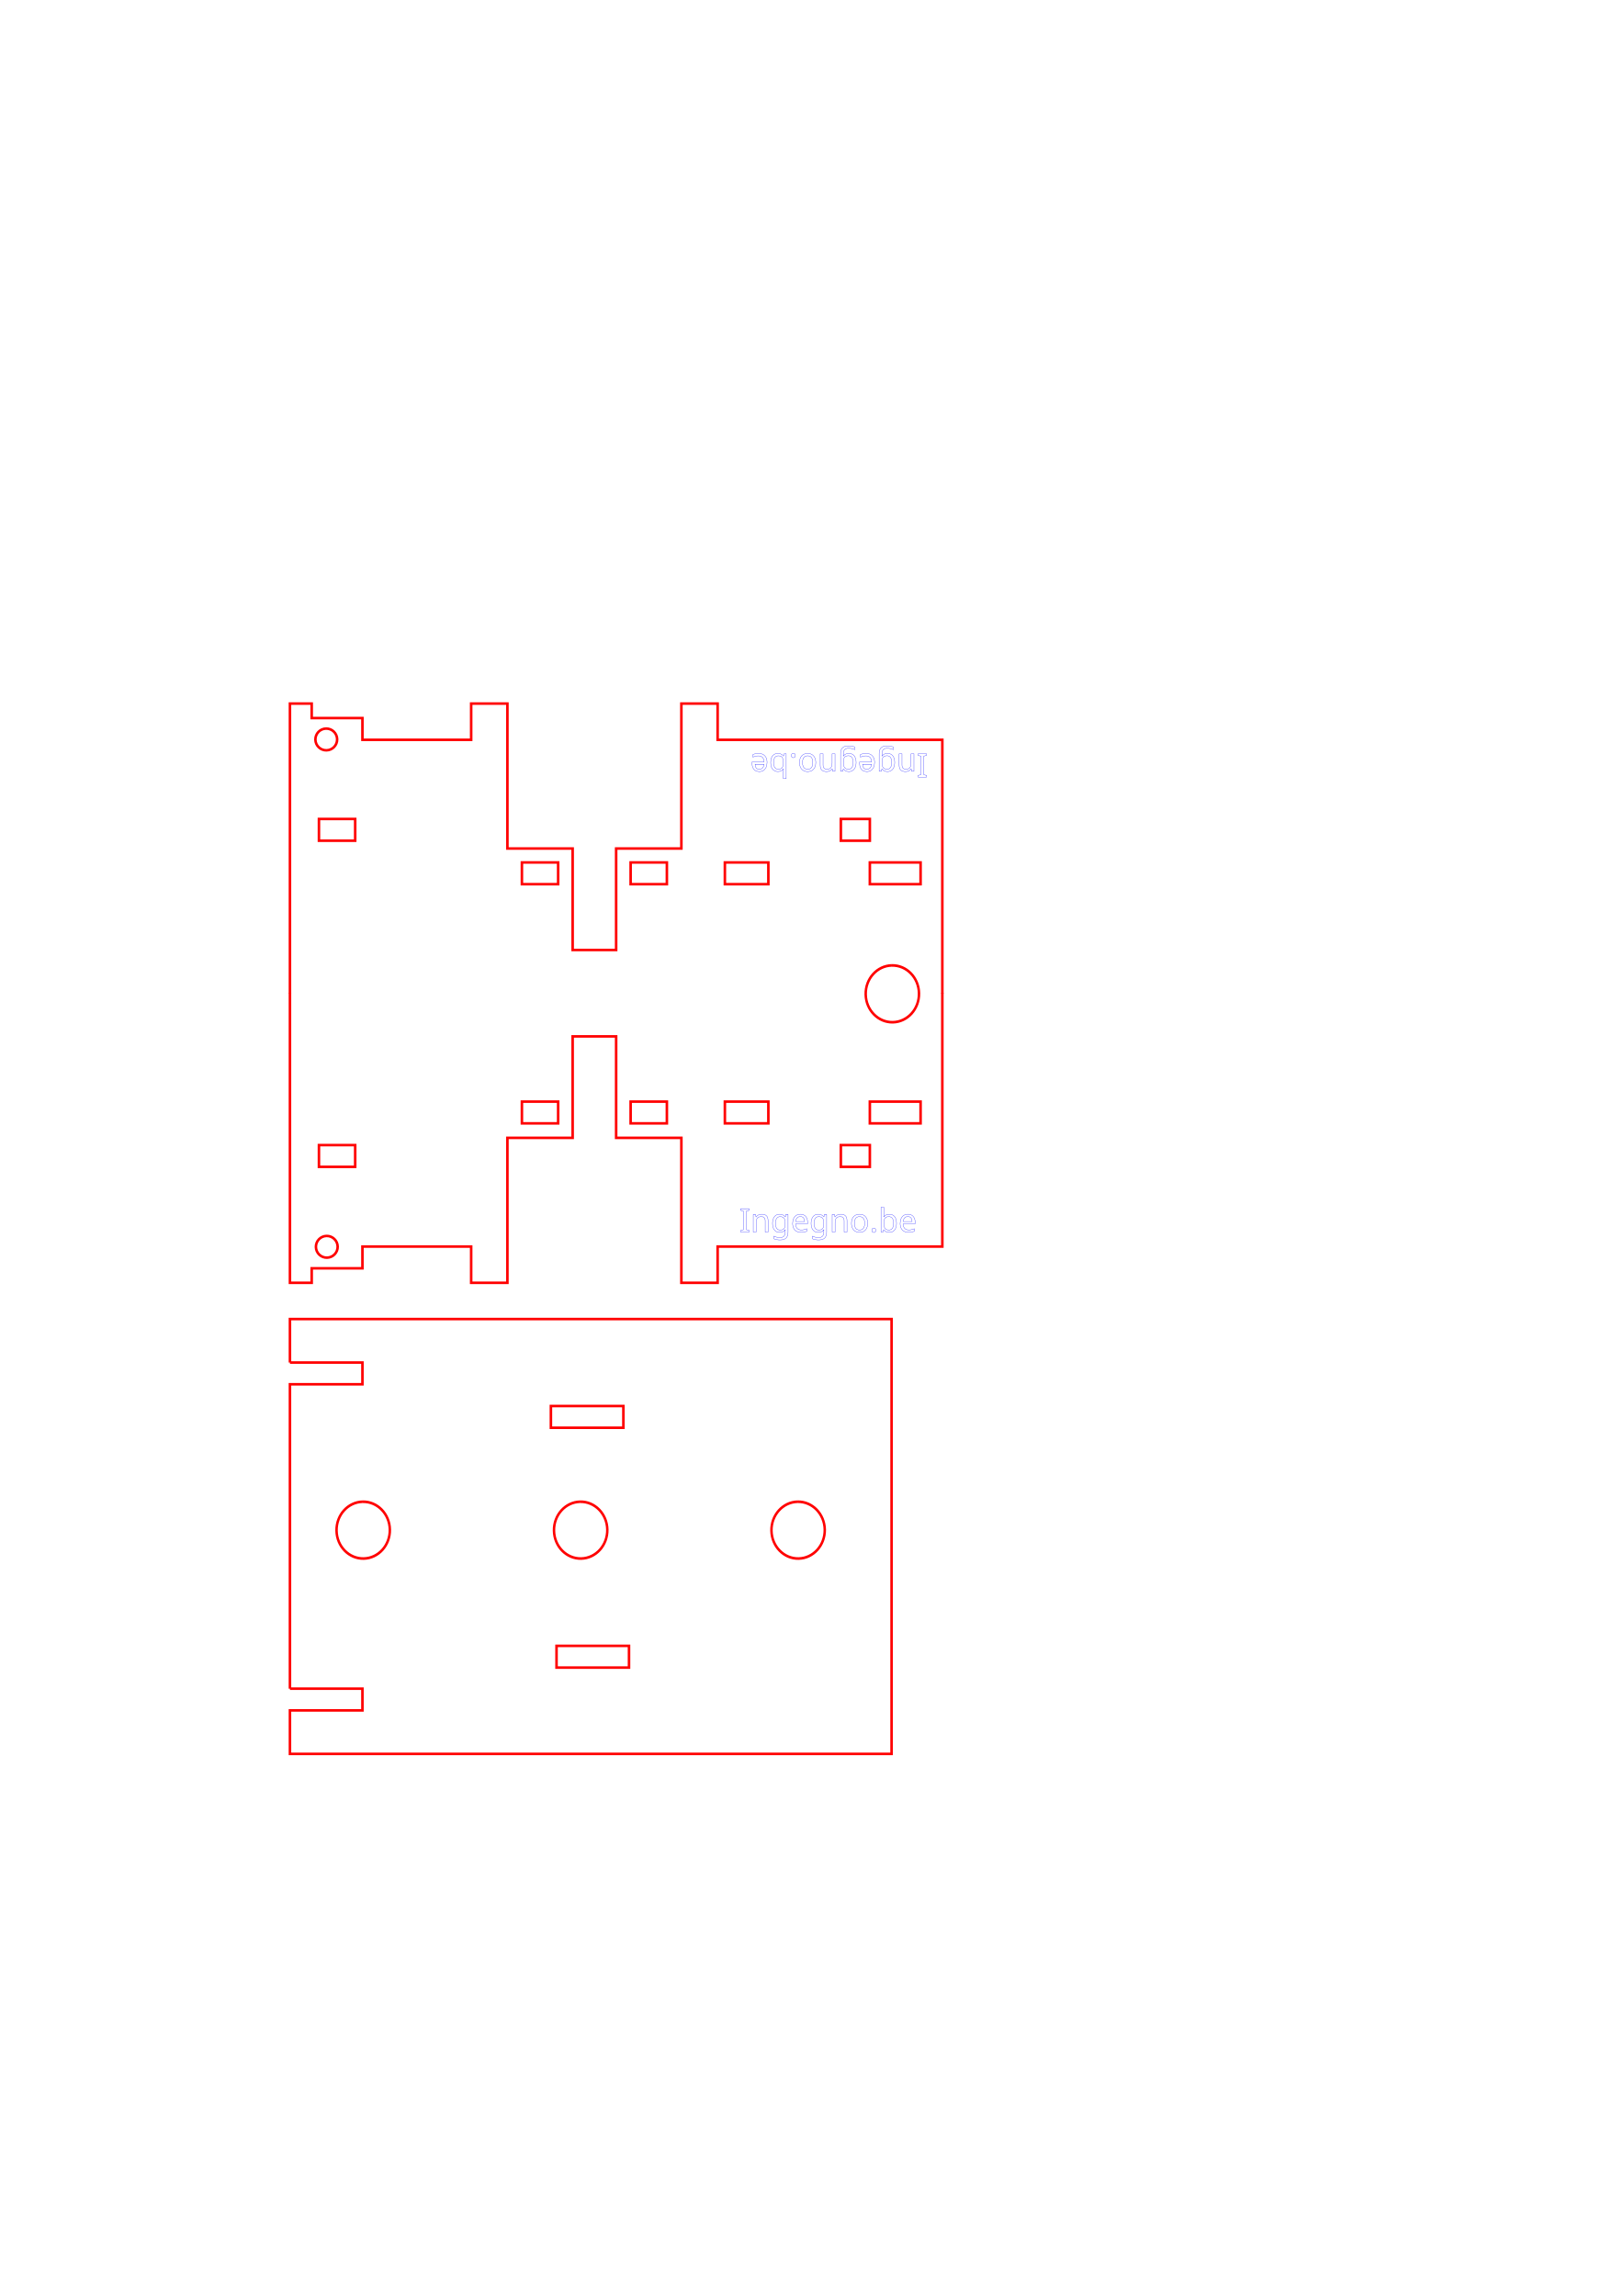
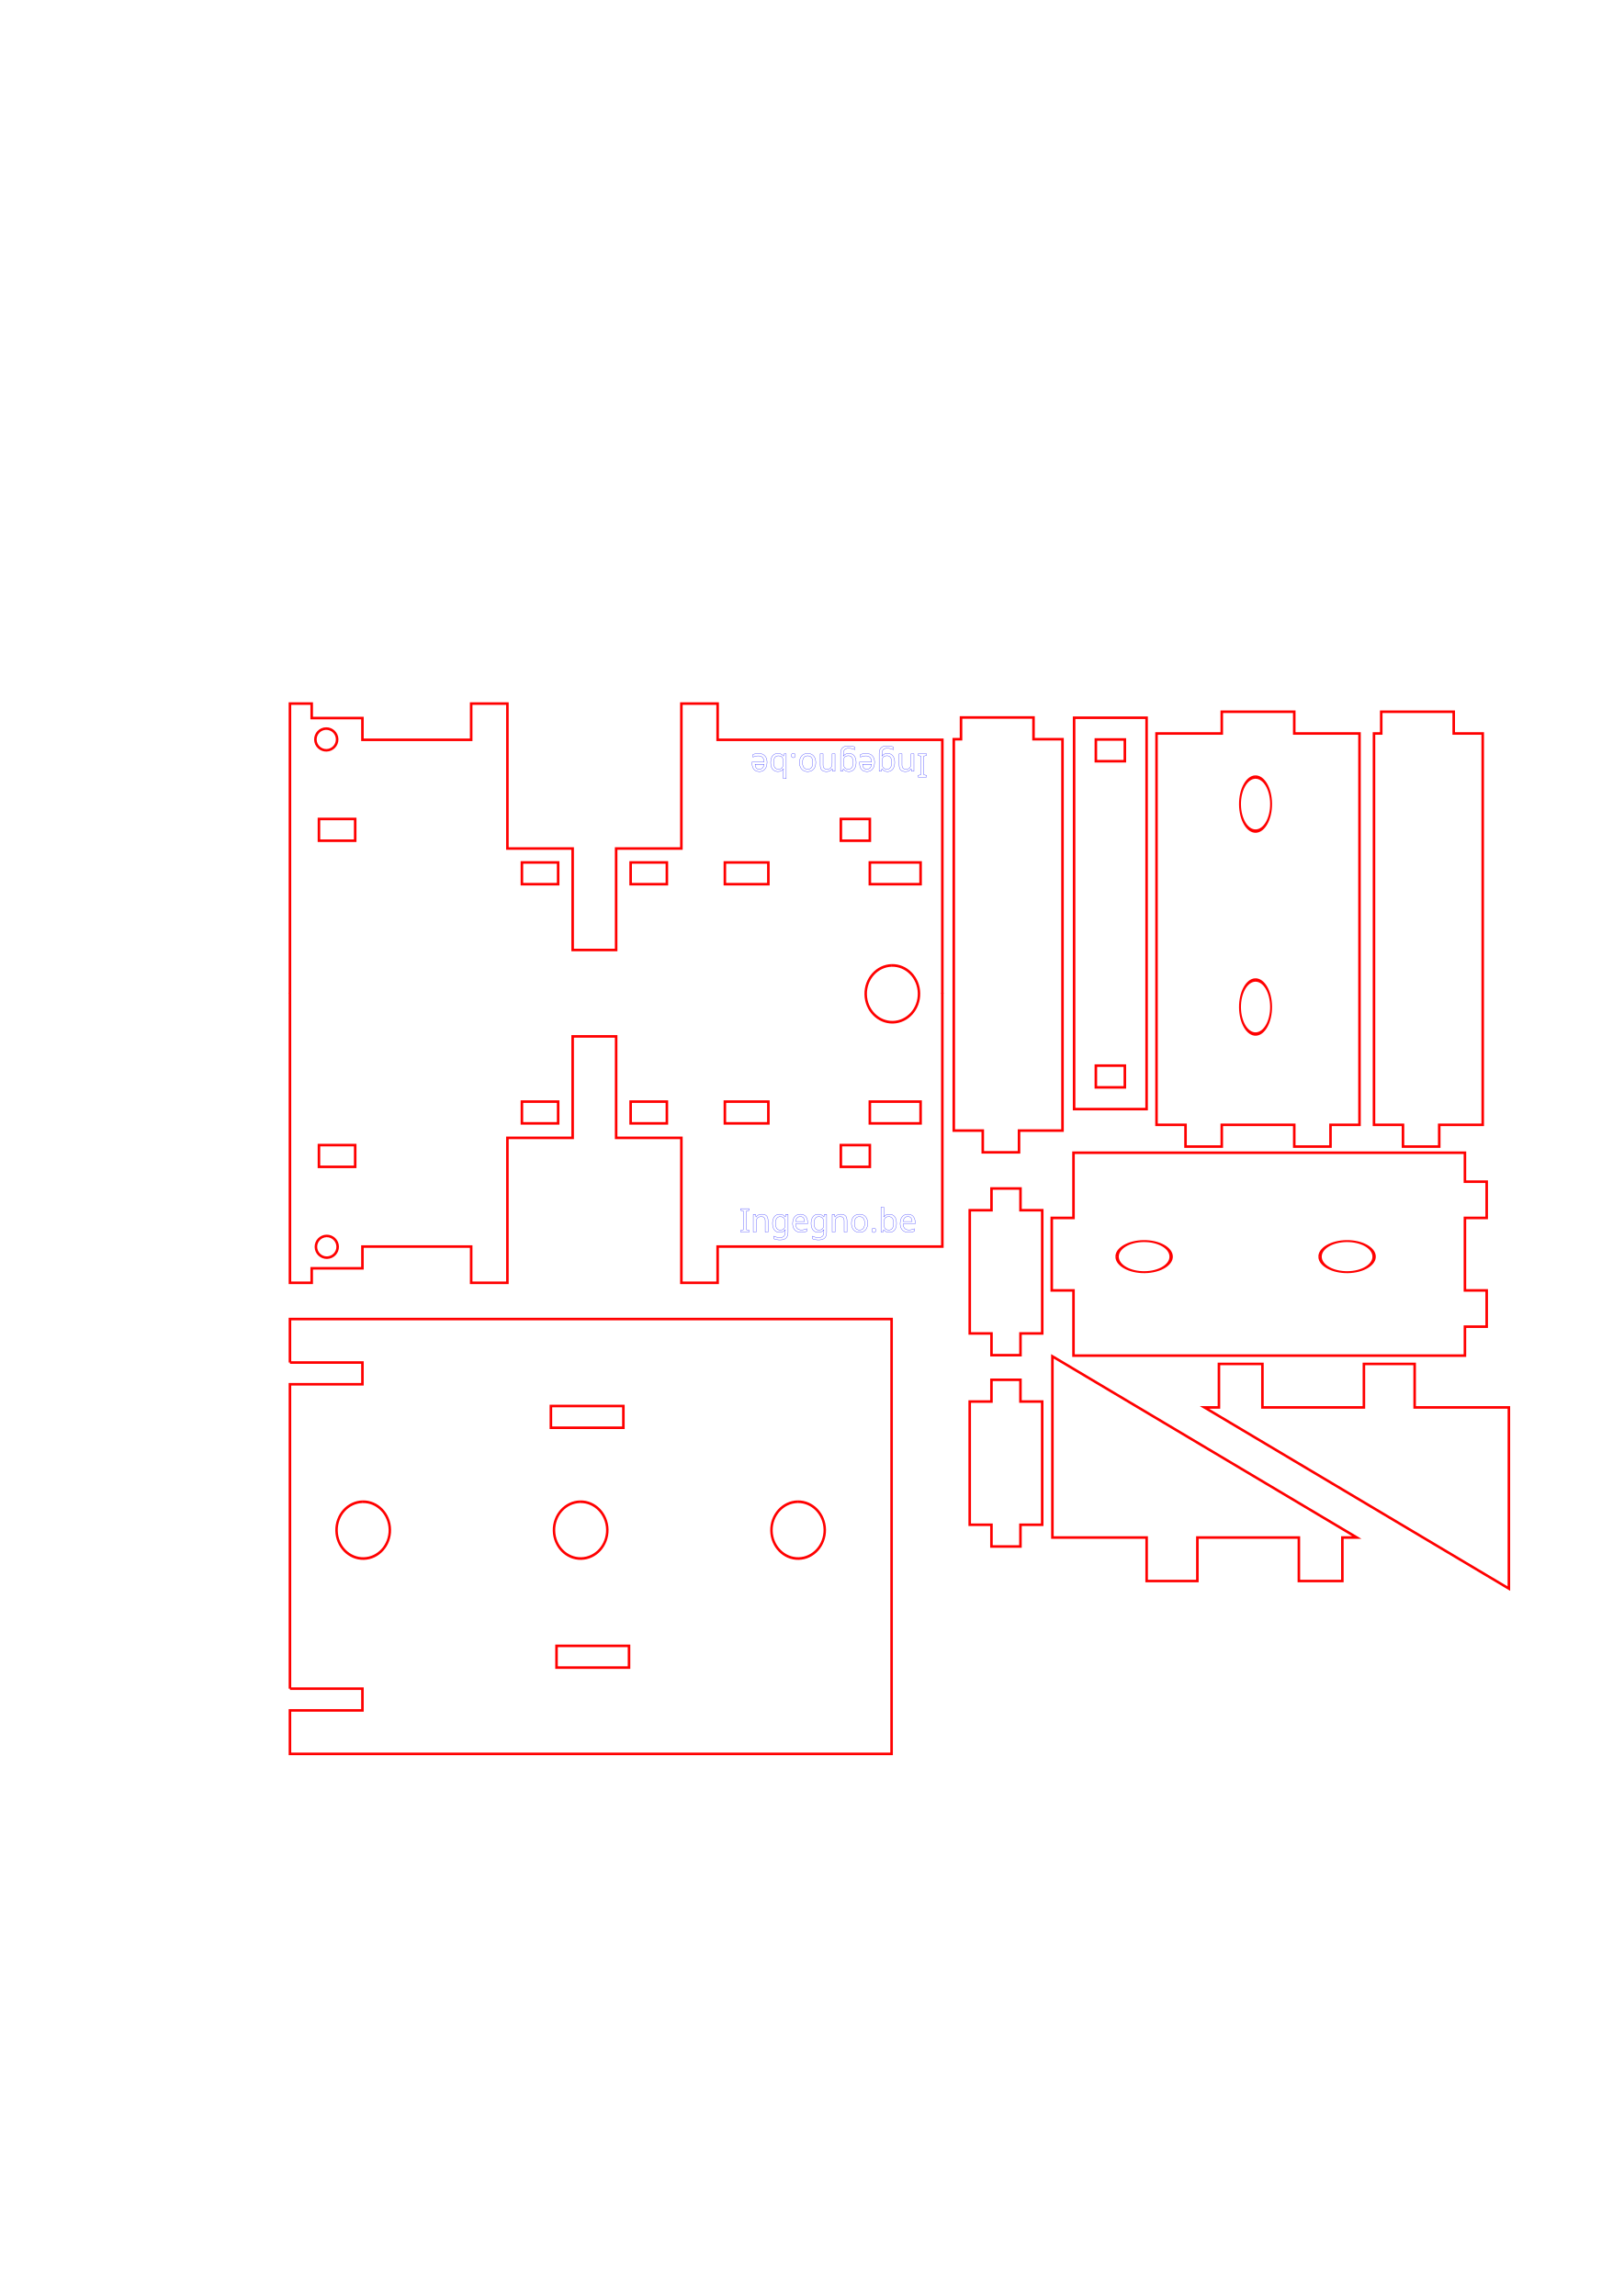
<svg xmlns="http://www.w3.org/2000/svg" width="210mm" height="297mm" id="svg2" version="1.1">
  <defs id="defs4" />
  <g id="layer1">
    <g id="g3788" transform="translate(-230.9189,-27.60987)" style="stroke:#ff0000;stroke-opacity:1;fill:none;stroke-width:1.25;stroke-miterlimit:4;stroke-dasharray:none">
      <path id="path3786" d="m 372.651,513.043 0,141.732 10.63,0 0,-7.087 24.803,0 0,-10.63 53.15,0 0,17.717 17.717,0 0,-70.866 31.89,0 0,-49.606 21.26,0 0,49.606 31.89,0 0,70.866 17.717,0 0,-17.717 109.843,0 0,-124.016" style="fill:none;stroke:#ff0000;stroke-width:1.25;stroke-linecap:butt;stroke-linejoin:miter;stroke-opacity:1;stroke-miterlimit:4;stroke-dasharray:none" />
    </g>
    <path id="path3786-7" d="m 141.733,485.709 0,-141.732 10.63,0 0,7.087 24.803,0 0,10.63 53.15,0 0,-17.717 17.717,0 0,70.866 31.89,0 0,49.606 21.26,0 0,-49.606 31.89,0 0,-70.866 17.717,0 0,17.717 109.843,0 0,124.016" style="fill:none;stroke:#ff0000;stroke-width:1.25;stroke-linecap:butt;stroke-linejoin:miter;stroke-opacity:1;stroke-miterlimit:4;stroke-dasharray:none" />
    <path style="fill:none;stroke:#ff0000;stroke-width:1.25;stroke-linecap:butt;stroke-linejoin:miter;stroke-opacity:1;stroke-miterlimit:4;stroke-dasharray:none" d="m 255.118,549.213 17.717,0 0,-10.63 -17.717,0 0,7.087 z" id="path3799" />
    <path style="fill:none;stroke:#ff0000;stroke-width:1.25;stroke-linecap:butt;stroke-linejoin:miter;stroke-opacity:1;stroke-miterlimit:4;stroke-dasharray:none" d="m 308.268,549.213 17.717,0 0,-10.63 -17.717,0 0,7.087 z" id="path3799-0" />
    <path style="fill:none;stroke:#ff0000;stroke-width:1.25;stroke-linecap:butt;stroke-linejoin:miter;stroke-opacity:1;stroke-miterlimit:4;stroke-dasharray:none" d="m 308.268,432.283 17.717,0 0,-10.63 -17.717,0 0,7.087 z" id="path3799-2" />
    <path style="fill:none;stroke:#ff0000;stroke-width:1.25;stroke-linecap:butt;stroke-linejoin:miter;stroke-opacity:1;stroke-miterlimit:4;stroke-dasharray:none" d="m 255.118,432.283 17.717,0 0,-10.63 -17.717,0 0,7.087 z" id="path3799-3" />
    <path style="fill:none;stroke:#ff0000;stroke-width:1.25;stroke-linecap:butt;stroke-linejoin:miter;stroke-opacity:1;stroke-miterlimit:4;stroke-dasharray:none" d="m 155.906,411.024 0,-10.63 17.717,0 0,10.63 z" id="path3833" />
    <path style="fill:none;stroke:#ff0000;stroke-width:1.25;stroke-linecap:butt;stroke-linejoin:miter;stroke-opacity:1;stroke-miterlimit:4;stroke-dasharray:none" d="m 155.906,559.842 0,10.63 17.717,0 0,-10.63 z" id="path3846" />
    <path style="fill:none;stroke:#ff0000;stroke-width:1.25;stroke-linecap:butt;stroke-linejoin:miter;stroke-opacity:1;stroke-miterlimit:4;stroke-dasharray:none" d="m 354.331,421.654 0,10.63 21.26,0 0,-10.63 z" id="path3848" />
    <path style="fill:none;stroke:#ff0000;stroke-width:1.25;stroke-linecap:butt;stroke-linejoin:miter;stroke-opacity:1;stroke-miterlimit:4;stroke-dasharray:none" d="m 354.331,538.583 0,10.63 21.26,0 0,-10.63 -17.717,0 z" id="path3850" />
    <path style="fill:none;stroke:#ff0000;stroke-width:1.25;stroke-linecap:butt;stroke-linejoin:miter;stroke-opacity:1;stroke-miterlimit:4;stroke-dasharray:none" d="m 425.197,549.213 0,-10.63 24.803,0 0,10.63 z" id="path3852" />
    <path style="fill:none;stroke:#ff0000;stroke-width:1.25;stroke-linecap:butt;stroke-linejoin:miter;stroke-miterlimit:4;stroke-opacity:1;stroke-dasharray:none" d="m 425.197,432.283 0,-10.63 24.803,0 0,10.63 z" id="path3854" />
    <path style="fill:none;stroke:#ff0000;stroke-width:1.25;stroke-miterlimit:4;stroke-opacity:1;stroke-dasharray:none;stroke-dashoffset:0" id="path3856" d="m 200.093,421.655 a 5.315,5.315 0 1 1 -0.01,2e-4" transform="translate(-40.70599,-65.45459)" />
    <path style="fill:none;stroke:#ff0000;stroke-width:1.25;stroke-miterlimit:4;stroke-opacity:1;stroke-dasharray:none;stroke-dashoffset:0" id="path3856-1" d="m 200.093,421.655 a 5.315,5.315 0 1 1 -0.01,2e-4" transform="translate(-40.45158,182.5937)" />
    <path style="fill:none;stroke:#ff0000;stroke-width:0.494;stroke-miterlimit:4;stroke-opacity:1;stroke-dasharray:none;stroke-dashoffset:0" id="path3856-9-5" d="m 200.093,421.655 a 5.315,5.315 0 1 1 -0.01,2e-4" transform="matrix(2.451973,0,0,2.613984,-54.6728,-630.208)" />
    <text xml:space="preserve" style="font-size:16px;font-style:normal;font-variant:normal;font-weight:normal;font-stretch:normal;text-align:start;line-height:125%;letter-spacing:0px;word-spacing:0px;writing-mode:lr-tb;text-anchor:start;fill:none;fill-opacity:1;stroke:#0000ff;font-family:Sans;-inkscape-font-specification:Sans;stroke-width:0.125;stroke-miterlimit:4;stroke-dasharray:none;stroke-opacity:1" x="-453.543" y="-368.504" id="text3795-7" transform="scale(-1,-1)">
      <tspan id="tspan3797-4" x="-453.543" y="-368.504">Ingegno.be</tspan>
    </text>
    <text xml:space="preserve" style="font-size:16px;font-style:normal;font-variant:normal;font-weight:normal;font-stretch:normal;text-align:start;line-height:125%;letter-spacing:0px;word-spacing:0px;writing-mode:lr-tb;text-anchor:start;fill:none;fill-opacity:1;stroke:#0000ff;font-family:Sans;-inkscape-font-specification:Sans;stroke-opacity:1;stroke-width:0.125;stroke-miterlimit:4;stroke-dasharray:none" x="361.417" y="602.362" id="text3795-7-4">
      <tspan id="tspan3797-4-1" x="361.417" y="602.362">Ingegno.be</tspan>
    </text>
    <g id="g3911" style="stroke:#ff0000;stroke-opacity:1;stroke-width:1.25;stroke-miterlimit:4;stroke-dasharray:none">
      <path id="path3879" d="m 141.732,825.591 0,-74.409 0,-74.409 35.433,0 0,-10.63 -35.433,0 m 0,0 0,-21.26 294.094,0 0,212.598 -294.094,0 0,-21.26 35.433,0 0,-10.63 -35.433,0" style="fill:none;stroke:#ff0000;stroke-width:1.25;stroke-linecap:butt;stroke-linejoin:miter;stroke-opacity:1;stroke-miterlimit:4;stroke-dasharray:none" />
      <path id="path3883" d="m 269.291,687.402 35.433,0 0,10.63 -35.433,0 z" style="fill:none;stroke:#ff0000;stroke-width:1.25;stroke-linecap:butt;stroke-linejoin:miter;stroke-opacity:1;stroke-miterlimit:4;stroke-dasharray:none" />
      <path id="path3885" d="m 272.043,804.662 35.433,0 0,10.63 -35.433,0 z" style="fill:none;stroke:#ff0000;stroke-width:1.25;stroke-linecap:butt;stroke-linejoin:miter;stroke-opacity:1;stroke-miterlimit:4;stroke-dasharray:none" />
    </g>
    <path style="fill:none;stroke:#ff0000;stroke-width:1.25;stroke-linecap:butt;stroke-linejoin:miter;stroke-opacity:1;stroke-miterlimit:4;stroke-dasharray:none" d="m 414.567,400.394 10.63,0 0,10.63 -14.173,0 0,-10.63 z" id="path3918" />
    <path style="fill:none;stroke:#ff0000;stroke-width:1.25;stroke-linecap:butt;stroke-linejoin:miter;stroke-opacity:1;stroke-miterlimit:4;stroke-dasharray:none" d="m 425.197,559.842 0,10.63 -10.63,0 -3.543,0 0,-10.63 z" id="path3920" />
    <path style="fill:none;stroke:#ff0000;stroke-width:0.494;stroke-miterlimit:4;stroke-opacity:1;stroke-dasharray:none;stroke-dashoffset:0" id="path3856-9-5-9" d="m 200.093,421.655 a 5.315,5.315 0 1 1 -0.01,2e-4" transform="matrix(2.451973,0,0,2.613984,-100.7358,-368.0033)" />
    <path style="fill:none;stroke:#ff0000;stroke-width:0.494;stroke-miterlimit:4;stroke-opacity:1;stroke-dasharray:none;stroke-dashoffset:0" id="path3856-9-5-6" d="m 200.093,421.655 a 5.315,5.315 0 1 1 -0.01,2e-4" transform="matrix(2.451973,0,0,2.613984,-207.035,-368.0033)" />
    <path style="fill:none;stroke:#ff0000;stroke-width:0.494;stroke-miterlimit:4;stroke-opacity:1;stroke-dasharray:none;stroke-dashoffset:0" id="path3856-9-5-4" d="m 200.093,421.655 a 5.315,5.315 0 1 1 -0.01,2e-4" transform="matrix(2.451973,0,0,2.613984,-313.3342,-368.0033)" />
+     <g transform="translate(281.8709,14.89541)" id="g3044">
+       <path id="path3973-6" d="m 393.307,343.701 -3.543,0 0,191.339 14.173,0 0,10.63 17.717,0 0,-10.63 21.26,0 0,-191.339 -14.173,0 0,-10.63 -35.433,0 z" style="fill:none;stroke:#ff0000;stroke-width:1.25;stroke-linecap:butt;stroke-linejoin:miter;stroke-miterlimit:4;stroke-opacity:1;stroke-dasharray:none" />
+       <path id="path4018" d="m 313.969,651.928 21.26,0 0,21.26 49.606,0 0,-21.26 24.803,0 0,21.26 46.063,0 0,88.583 -148.819,-88.583 7.087,0 z" style="fill:none;stroke:#ff0000;stroke-width:1.25;stroke-linecap:butt;stroke-linejoin:miter;stroke-miterlimit:4;stroke-opacity:1;stroke-dasharray:none" />
+       <path id="path4018-1" d="m 374.303,758.072 -21.26,0 0,-21.26 -49.606,0 0,21.26 -24.803,0 0,-21.26 -46.063,0 0,-88.583 148.819,88.583 -7.087,0 z" style="fill:none;stroke:#ff0000;stroke-width:1.25;stroke-linecap:butt;stroke-linejoin:miter;stroke-miterlimit:4;stroke-opacity:1;stroke-dasharray:none" />
+       <g style="stroke:#ff0000;stroke-width:1.25;stroke-miterlimit:4;stroke-opacity:1;stroke-dasharray:none" id="g4003">
+         <path style="fill:none;stroke:#ff0000;stroke-width:1.25;stroke-linecap:butt;stroke-linejoin:miter;stroke-miterlimit:4;stroke-opacity:1;stroke-dasharray:none" d="m 350.787,343.701 31.89,0 0,191.339 -14.173,0 0,10.63 -17.717,0 0,-10.63 -35.433,0 0,10.63 -17.717,0 0,-10.63 -14.173,0 0,-191.339 31.89,0 -10e-6,-10.63 35.433,0 z" id="path3973-8" />
+         <path style="fill:none;stroke:#ff0000;stroke-width:0.663;stroke-miterlimit:4;stroke-opacity:1;stroke-dasharray:none;stroke-dashoffset:0" id="path3856-9-2" d="m 200.093,421.655 c 2.935,-0.057 5.36,2.276 5.417,5.211 0.057,2.935 -2.276,5.36 -5.211,5.417 -2.935,0.057 -5.36,-2.276 -5.417,-5.211 -0.057,-2.931 2.27,-5.355 5.201,-5.417" transform="matrix(1.430025,0,0,2.485611,45.5819,-683.055)" />
+         <path style="fill:none;stroke:#ff0000;stroke-width:0.663;stroke-miterlimit:4;stroke-opacity:1;stroke-dasharray:none;stroke-dashoffset:0" id="path3856-9-2-1" d="m 200.093,421.655 c 2.935,-0.057 5.36,2.276 5.417,5.211 0.057,2.935 -2.276,5.36 -5.211,5.417 -2.935,0.057 -5.36,-2.276 -5.417,-5.211 -0.057,-2.931 2.27,-5.355 5.201,-5.417" transform="matrix(1.430025,0,0,2.485611,45.5819,-583.8424)" />
+       </g>
+       <path id="path3916" d="m 192.16,576.787 0,30.118 0,30.118 5.315,0 5.315,0 0,5.315 0,5.315 7.087,0 7.087,0 0,-5.315 0,-5.315 5.315,0 5.315,0 0,-30.118 0,-30.118 -5.315,0 -5.315,0 0,-5.315 0,-5.315 -7.087,0 -7.087,0 0,10.63 z" style="fill:none;stroke:#ff0000;stroke-width:1.25;stroke-linecap:butt;stroke-linejoin:miter;stroke-miterlimit:4;stroke-opacity:1;stroke-dasharray:none" />
+       <g style="stroke:#ff0000;stroke-width:1.25;stroke-miterlimit:4;stroke-opacity:1;stroke-dasharray:none" transform="matrix(-1,0,0,-1,530.5363,1058.882)" id="g3948">
+         <path style="fill:none;stroke:#ff0000;stroke-width:1.25;stroke-linecap:butt;stroke-linejoin:miter;stroke-miterlimit:4;stroke-opacity:1;stroke-dasharray:none" d="m 266.101,542.164 10.63,0 0,10.63 -14.173,0 0,-10.63 z" id="path3918-0" />
+         <path style="fill:none;stroke:#ff0000;stroke-width:1.25;stroke-linecap:butt;stroke-linejoin:miter;stroke-miterlimit:4;stroke-opacity:1;stroke-dasharray:none" d="m 276.731,701.613 0,10.63 -10.63,0 -3.543,0 0,-10.63 z" id="path3920-1" />
+         <path style="fill:none;stroke:#ff0000;stroke-width:1.25;stroke-linecap:butt;stroke-linejoin:miter;stroke-miterlimit:4;stroke-opacity:1;stroke-dasharray:none" d="m 287.361,722.873 -35.433,0 0,-191.339 35.433,0 z" id="path3922" />
+       </g>
+       <path id="path3916-9" d="m 192.143,670.323 0,30.118 0,30.118 5.315,0 5.315,0 0,5.315 0,5.315 7.087,0 7.087,0 0,-5.315 0,-5.315 5.315,0 5.315,0 0,-30.118 0,-30.118 -5.315,0 -5.315,0 0,-5.315 0,-5.315 -7.087,0 -7.087,0 0,10.63 z" style="fill:none;stroke:#ff0000;stroke-width:1.25;stroke-linecap:butt;stroke-linejoin:miter;stroke-miterlimit:4;stroke-opacity:1;stroke-dasharray:none" />
+       <path id="path3973-6-3" d="m 187.896,346.509 -3.543,0 0,191.339 14.173,0 0,10.63 17.717,0 0,-10.63 21.26,0 0,-191.339 -14.173,0 0,-10.63 -35.433,0 z" style="fill:none;stroke:#ff0000;stroke-width:1.25;stroke-linecap:butt;stroke-linejoin:miter;stroke-miterlimit:4;stroke-opacity:1;stroke-dasharray:none" />
+       <g style="stroke:#ff0000;stroke-width:1.25;stroke-miterlimit:4;stroke-opacity:1;stroke-dasharray:none" id="g4003-2" transform="matrix(0,-1,1,0,-100.8216,931.3403)">
+         <path style="fill:none;stroke:#ff0000;stroke-width:1.25;stroke-linecap:butt;stroke-linejoin:miter;stroke-miterlimit:4;stroke-opacity:1;stroke-dasharray:none" d="m 350.787,343.701 31.89,0 0,191.339 -14.173,0 0,10.63 -17.717,0 0,-10.63 -35.433,0 0,10.63 -17.717,0 0,-10.63 -14.173,0 0,-191.339 31.89,0 -10e-6,-10.63 35.433,0 z" id="path3973-8-5" />
+         <path style="fill:none;stroke:#ff0000;stroke-width:0.663;stroke-miterlimit:4;stroke-opacity:1;stroke-dasharray:none;stroke-dashoffset:0" id="path3856-9-2-4" d="m 200.093,421.655 c 2.935,-0.057 5.36,2.276 5.417,5.211 0.057,2.935 -2.276,5.36 -5.211,5.417 -2.935,0.057 -5.36,-2.276 -5.417,-5.211 -0.057,-2.931 2.27,-5.355 5.201,-5.417" transform="matrix(1.430025,0,0,2.485611,45.5819,-683.055)" />
+         <path style="fill:none;stroke:#ff0000;stroke-width:0.663;stroke-miterlimit:4;stroke-opacity:1;stroke-dasharray:none;stroke-dashoffset:0" id="path3856-9-2-1-9" d="m 200.093,421.655 c 2.935,-0.057 5.36,2.276 5.417,5.211 0.057,2.935 -2.276,5.36 -5.211,5.417 -2.935,0.057 -5.36,-2.276 -5.417,-5.211 -0.057,-2.931 2.27,-5.355 5.201,-5.417" transform="matrix(1.430025,0,0,2.485611,45.5819,-583.8424)" />
+       </g>
+     </g>
  </g>
</svg>
